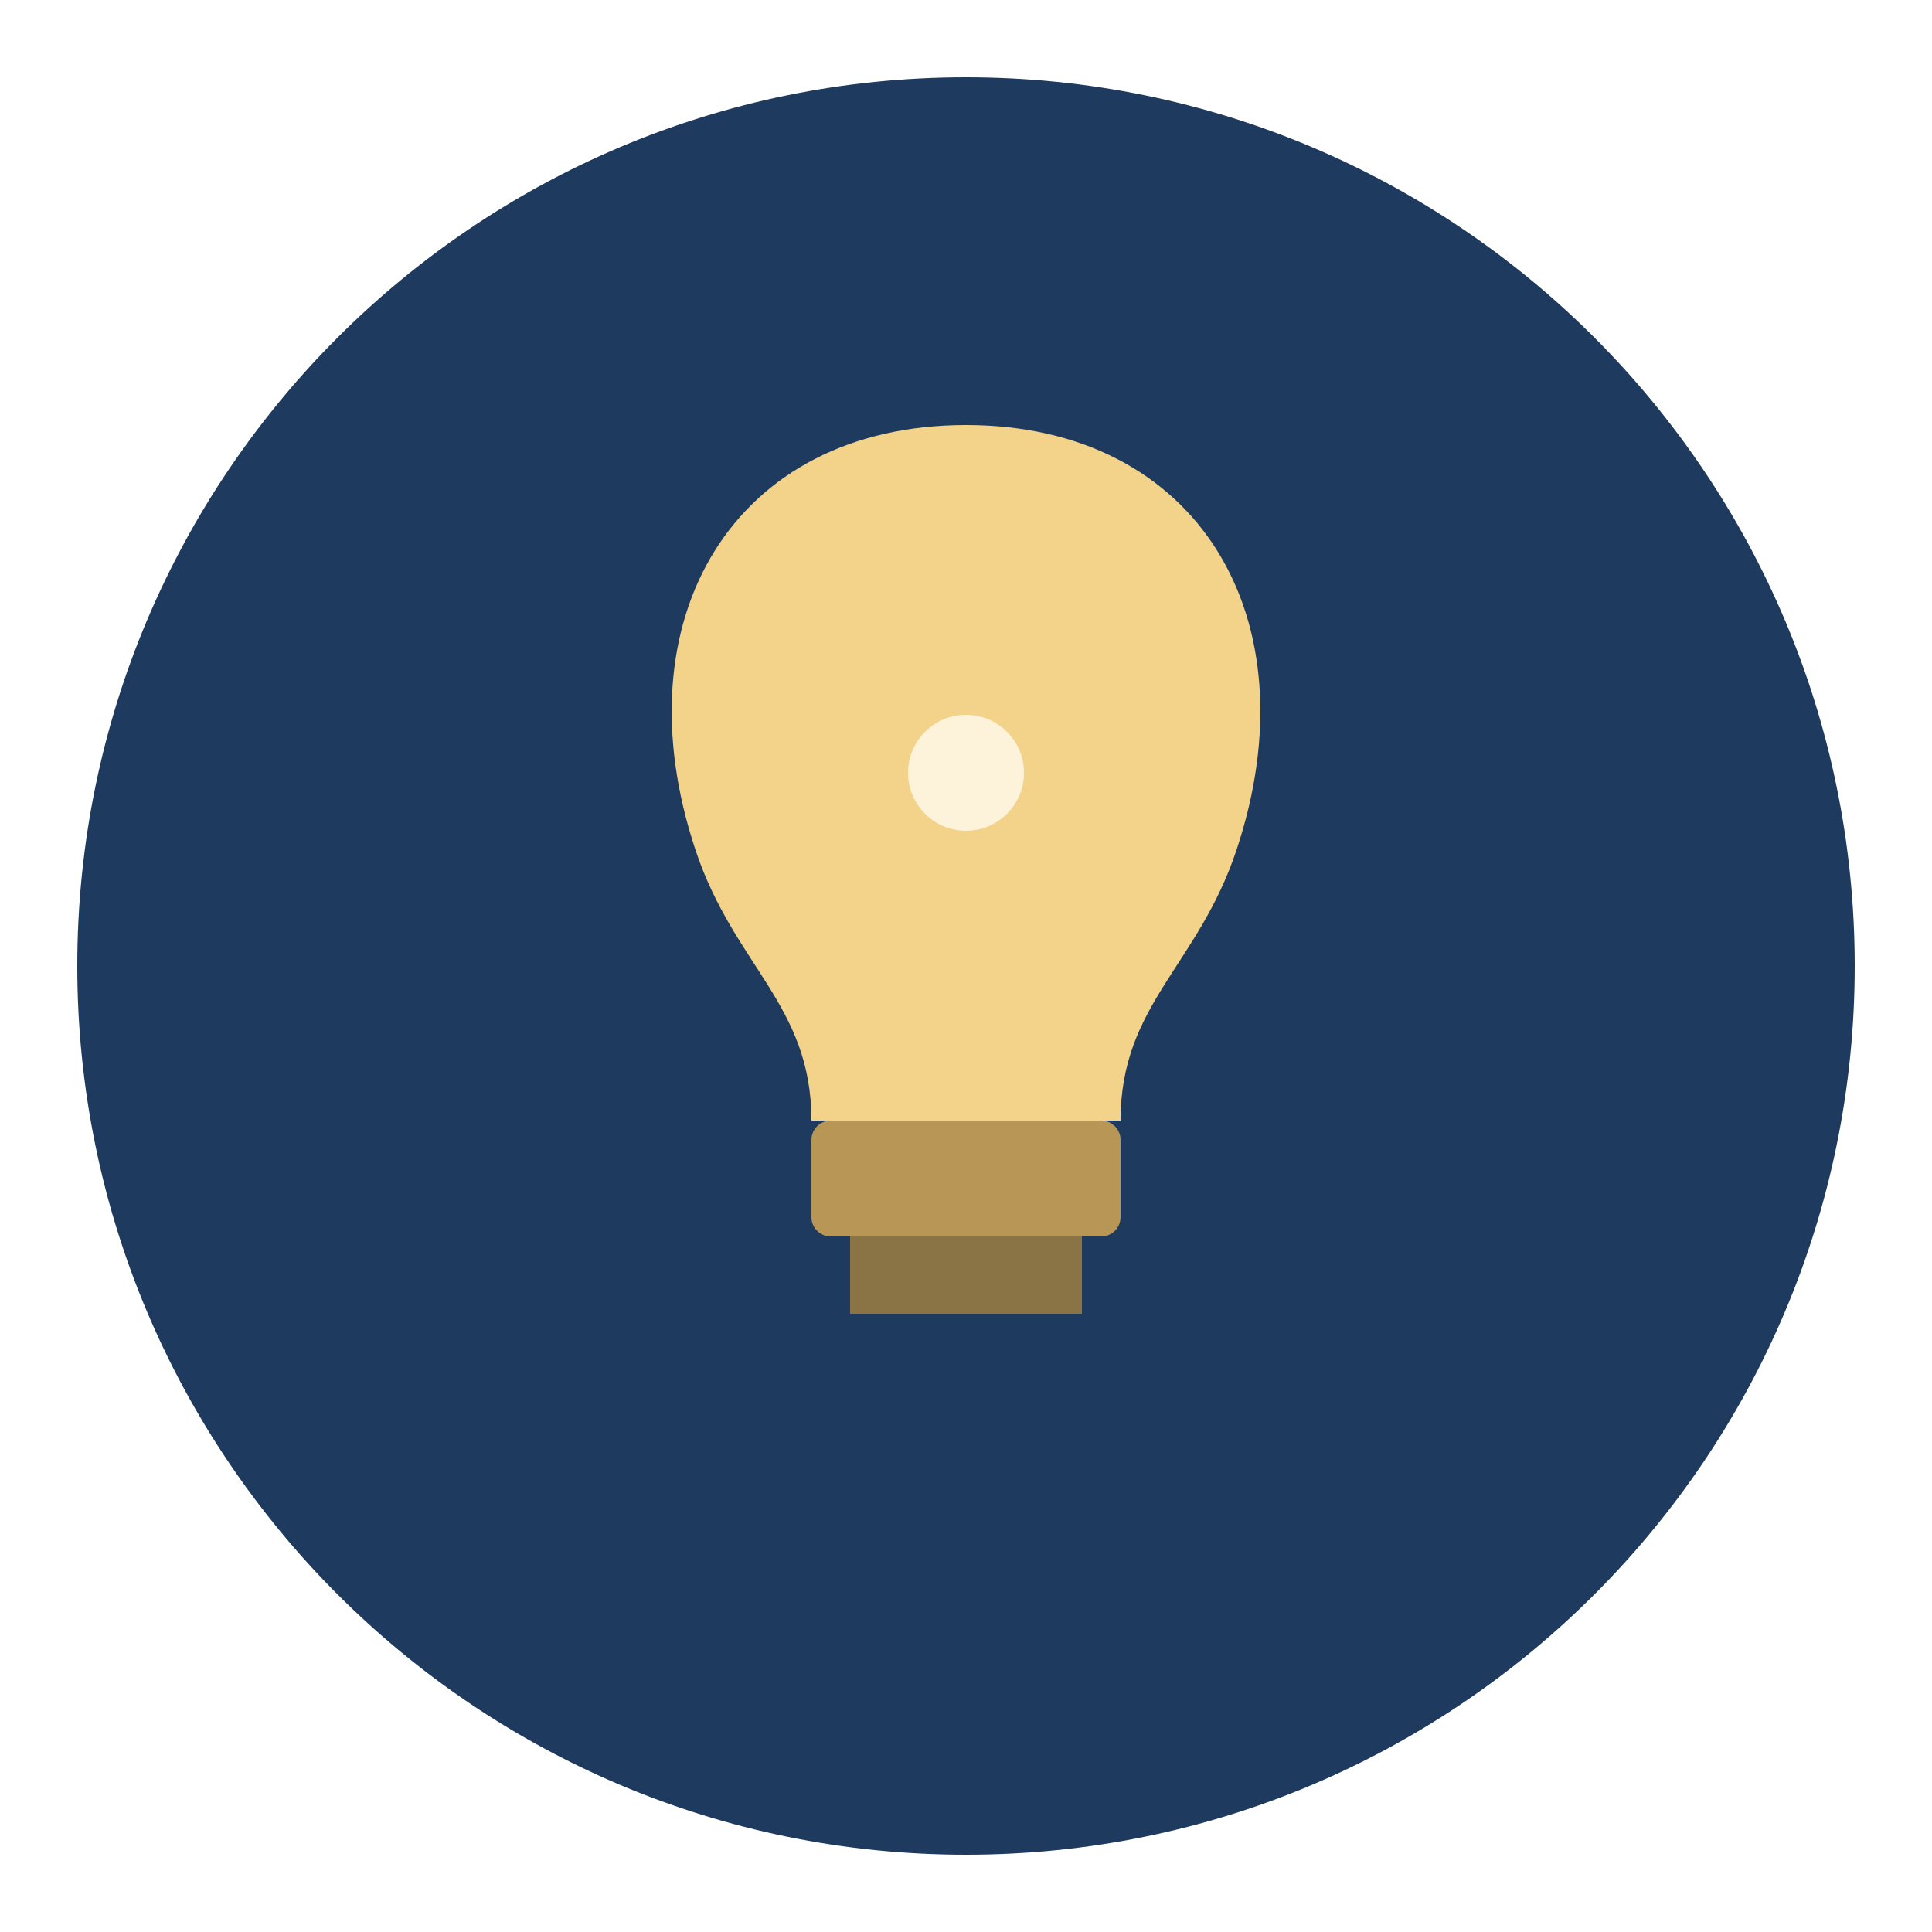
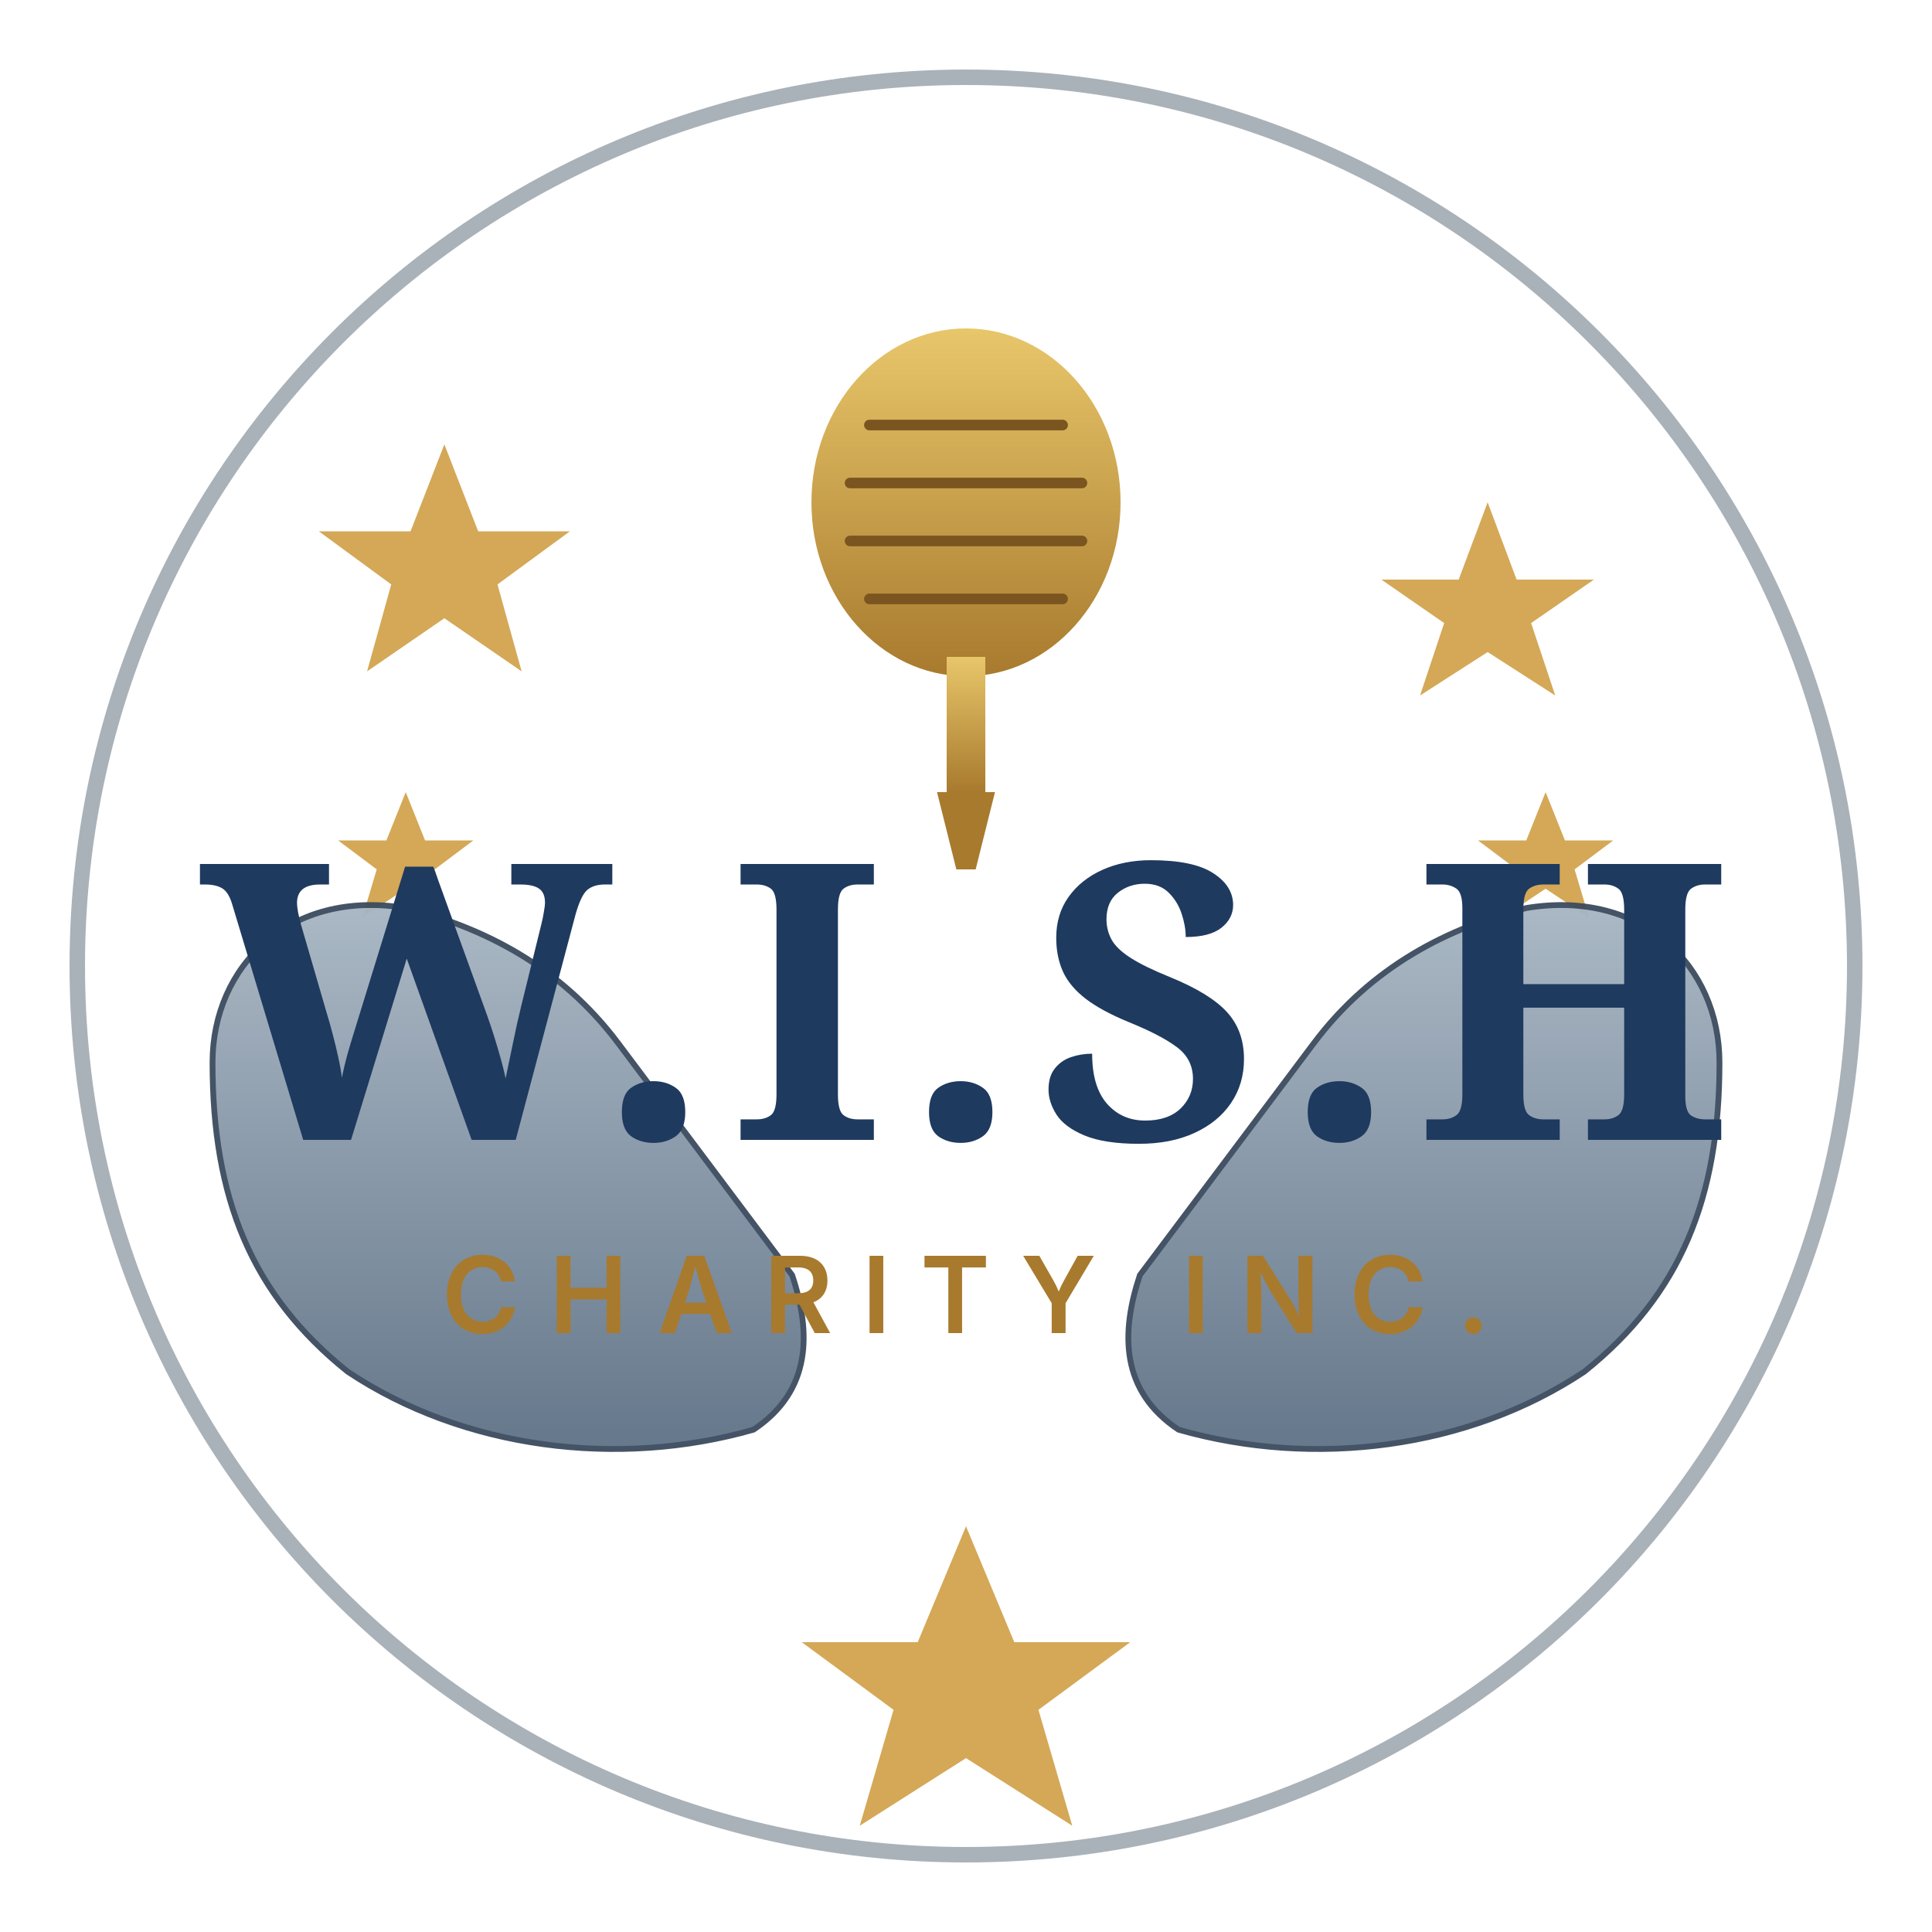
- <svg xmlns="http://www.w3.org/2000/svg" viewBox="0 0 100 100" role="img" aria-label="W.I.S.H. Charity">
-   <circle cx="50" cy="50" r="46" fill="#1f3a5f" />
-   <path d="M 50 22 C 38 22 32 32 36 44 C 38 50 42 52 42 58 L 58 58 C 58 52 62 50 64 44 C 68 32 62 22 50 22 Z" fill="#f3d28a" />
-   <rect x="42" y="58" width="16" height="6" rx="1" fill="#b89656" />
-   <rect x="44" y="64" width="12" height="4" fill="#8a7344" />
-   <circle cx="50" cy="40" r="3" fill="#fff8e7" opacity="0.85" />
+ <svg xmlns="http://www.w3.org/2000/svg" viewBox="0 0 200 200" role="img" aria-label="W.I.S.H. Charity">
+   <defs>
+     <linearGradient id="hand" x1="0" y1="0" x2="0" y2="1">
+       <stop offset="0" stop-color="#a7b5c3" />
+       <stop offset="1" stop-color="#5e7185" />
+     </linearGradient>
+     <linearGradient id="mic" x1="0" y1="0" x2="0" y2="1">
+       <stop offset="0" stop-color="#e8c66a" />
+       <stop offset="1" stop-color="#a87a2e" />
+     </linearGradient>
+   </defs>
+   <circle cx="100" cy="100" r="92" fill="none" stroke="#9aa3ad" stroke-width="1.6" opacity="0.85" />
+   <g fill="#d4a857">
+     <polygon points="46,46 49.5,55 59,55 51.5,60.5 54,69.5 46,64 38,69.5 40.5,60.5 33,55 42.5,55" />
+     <polygon points="154,52 157,60 165,60 158.5,64.5 161,72 154,67.5 147,72 149.5,64.5 143,60 151,60" />
+     <polygon points="42,82 44,87 49,87 45,90 46.5,95 42,92 37.5,95 39,90 35,87 40,87" />
+     <polygon points="160,82 162,87 167,87 163,90 164.5,95 160,92 155.5,95 157,90 153,87 158,87" />
+   </g>
+   <g transform="translate(100,38)">
+     <ellipse cx="0" cy="14" rx="16" ry="18" fill="url(#mic)" />
+     <g stroke="#7a5520" stroke-width="1.1" stroke-linecap="round">
+       <line x1="-10" y1="6" x2="10" y2="6" />
+       <line x1="-12" y1="12" x2="12" y2="12" />
+       <line x1="-12" y1="18" x2="12" y2="18" />
+       <line x1="-10" y1="24" x2="10" y2="24" />
+     </g>
+     <rect x="-2" y="30" width="4" height="14" fill="url(#mic)" />
+     <polygon points="-3,44 3,44 1,52 -1,52" fill="#a87a2e" />
+   </g>
+   <g fill="url(#hand)" stroke="#3b4b5d" stroke-width="0.6" opacity="0.95">
+     <path d="M 22 110              C 22 100, 30 92, 42 94              C 50 96, 58 100, 64 108              C 70 116, 76 124, 82 132              C 84 138, 84 144, 78 148              C 64 152, 48 150, 36 142              C 26 134, 22 124, 22 110 Z" />
+     <path d="M 178 110              C 178 100, 170 92, 158 94              C 150 96, 142 100, 136 108              C 130 116, 124 124, 118 132              C 116 138, 116 144, 122 148              C 136 152, 152 150, 164 142              C 174 134, 178 124, 178 110 Z" />
+   </g>
+   <text x="100" y="118" font-family="Fraunces, Georgia, serif" font-weight="700" font-size="40" text-anchor="middle" fill="#1f3a5f" letter-spacing="2">W.I.S.H</text>
+   <text x="100" y="138" font-family="Inter, sans-serif" font-weight="600" font-size="11" letter-spacing="3" text-anchor="middle" fill="#a87a2e">CHARITY INC.</text>
+   <polygon points="100,158 105,170 117,170 107.5,177 111,189 100,182 89,189 92.5,177 83,170 95,170" fill="#d4a857" />
</svg>
